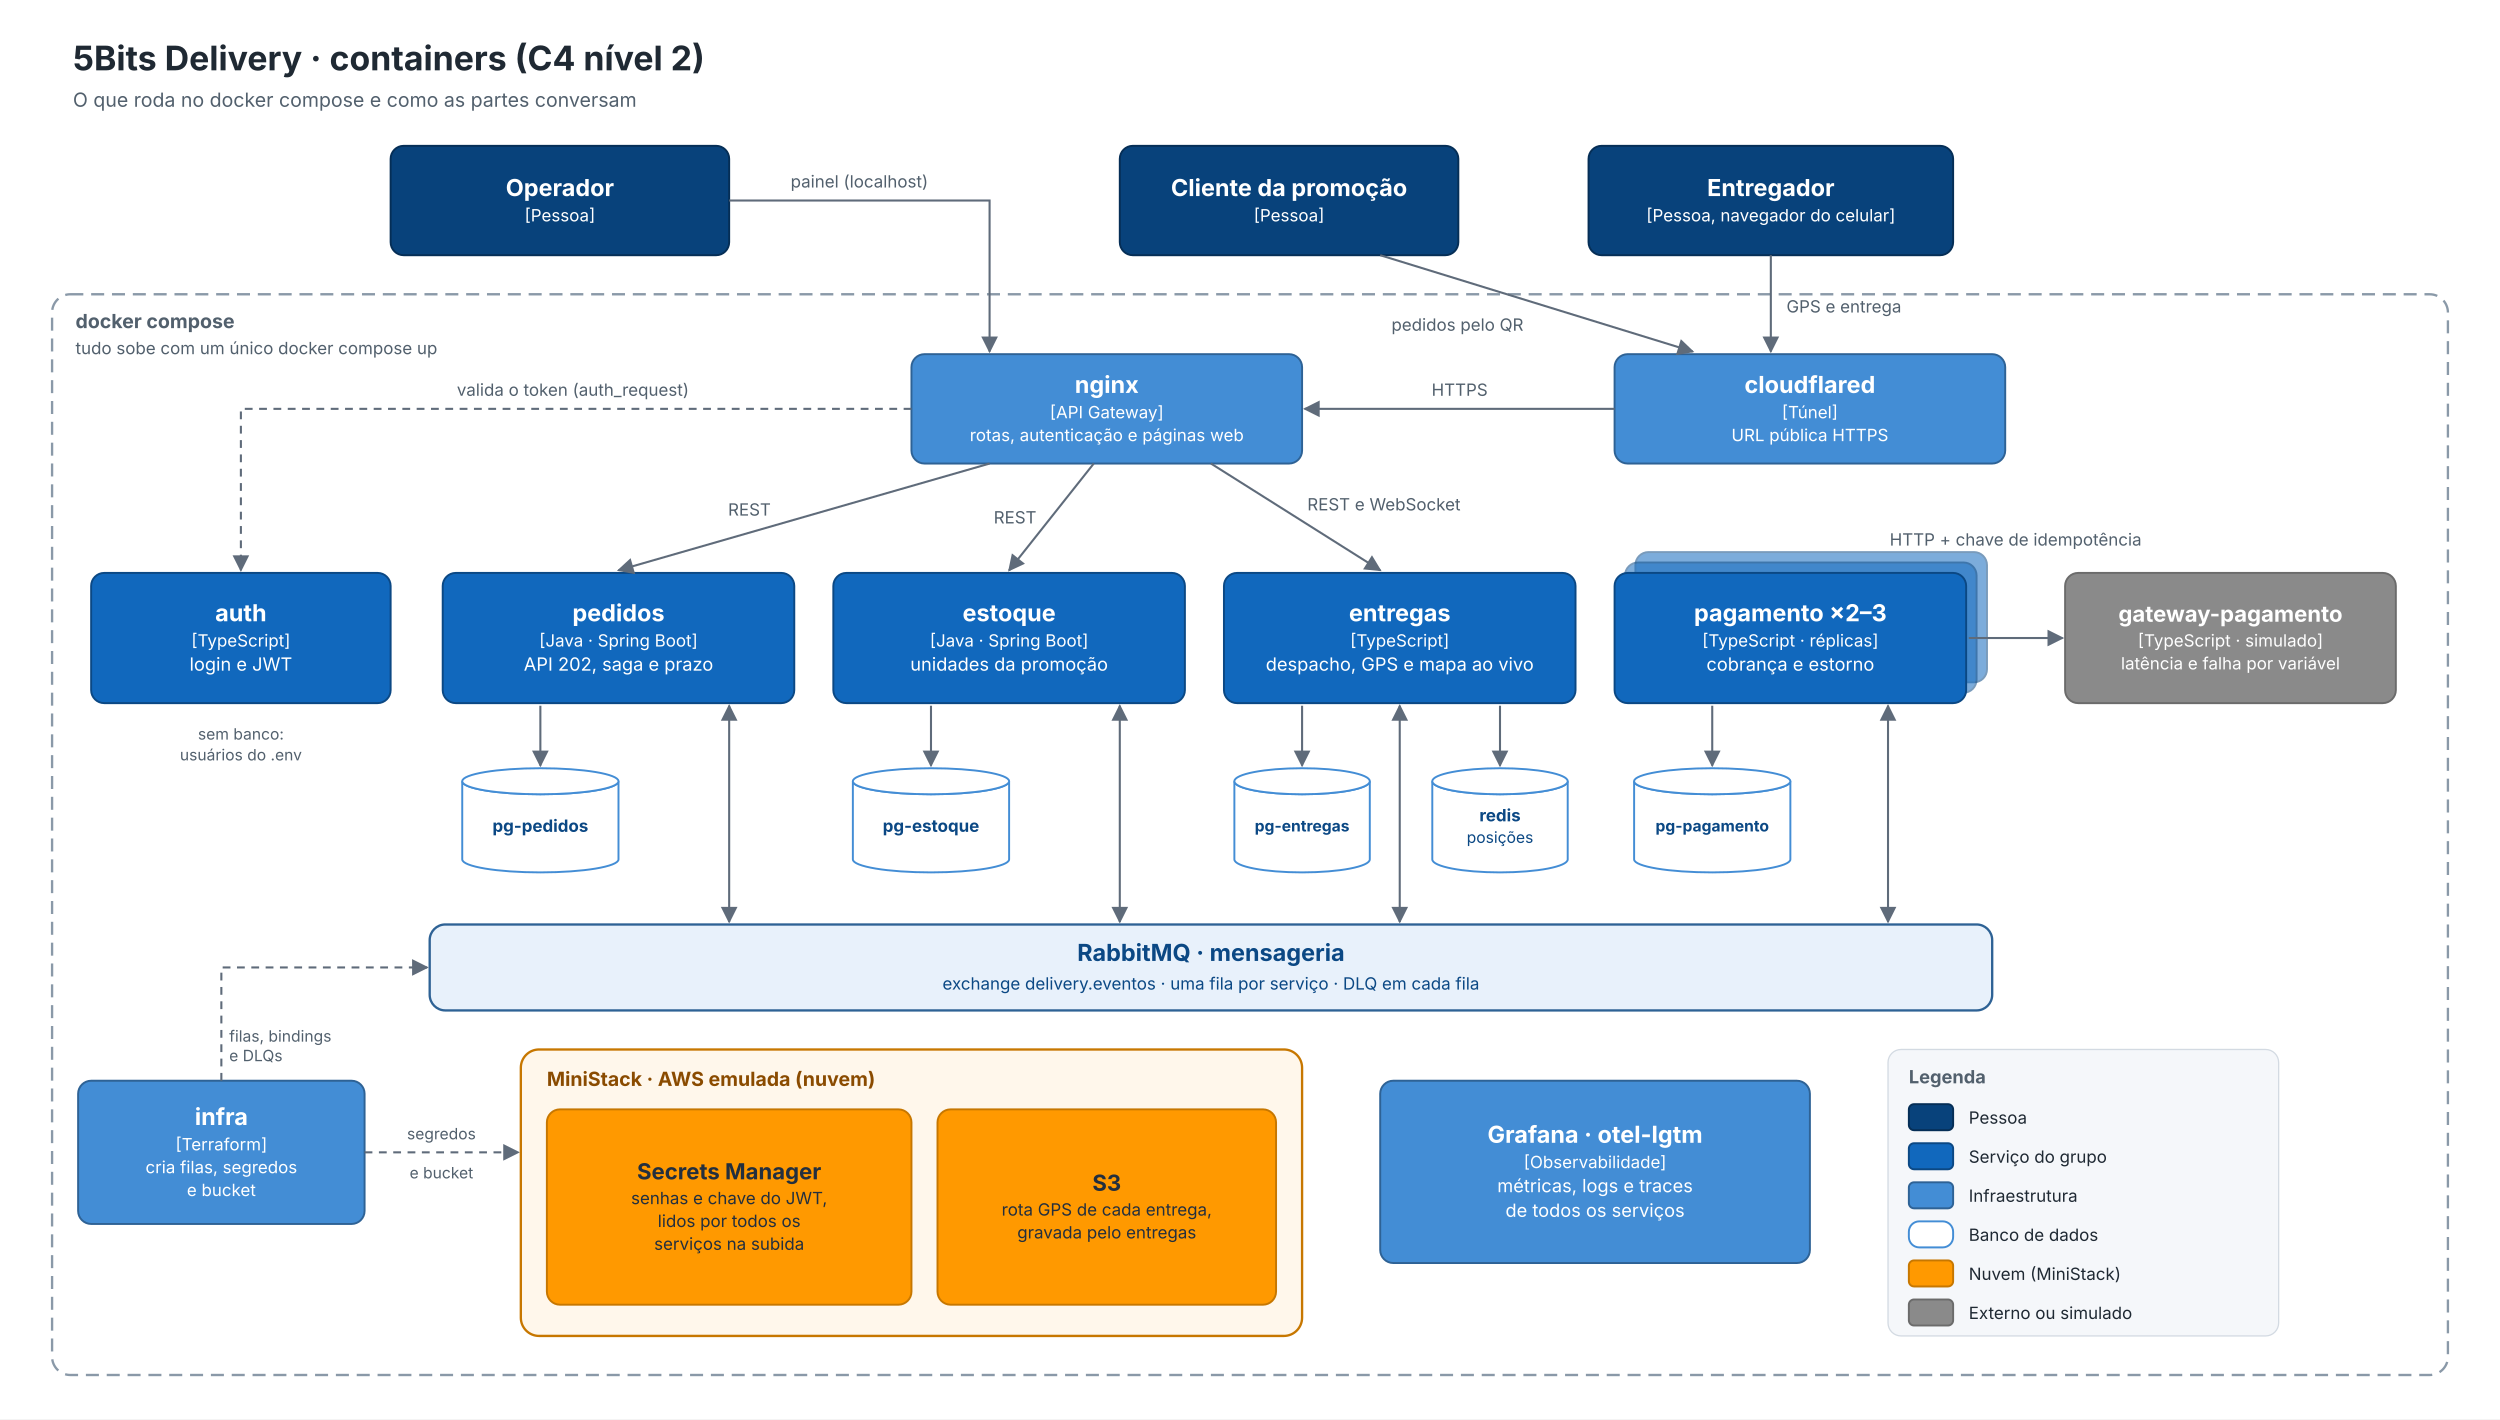
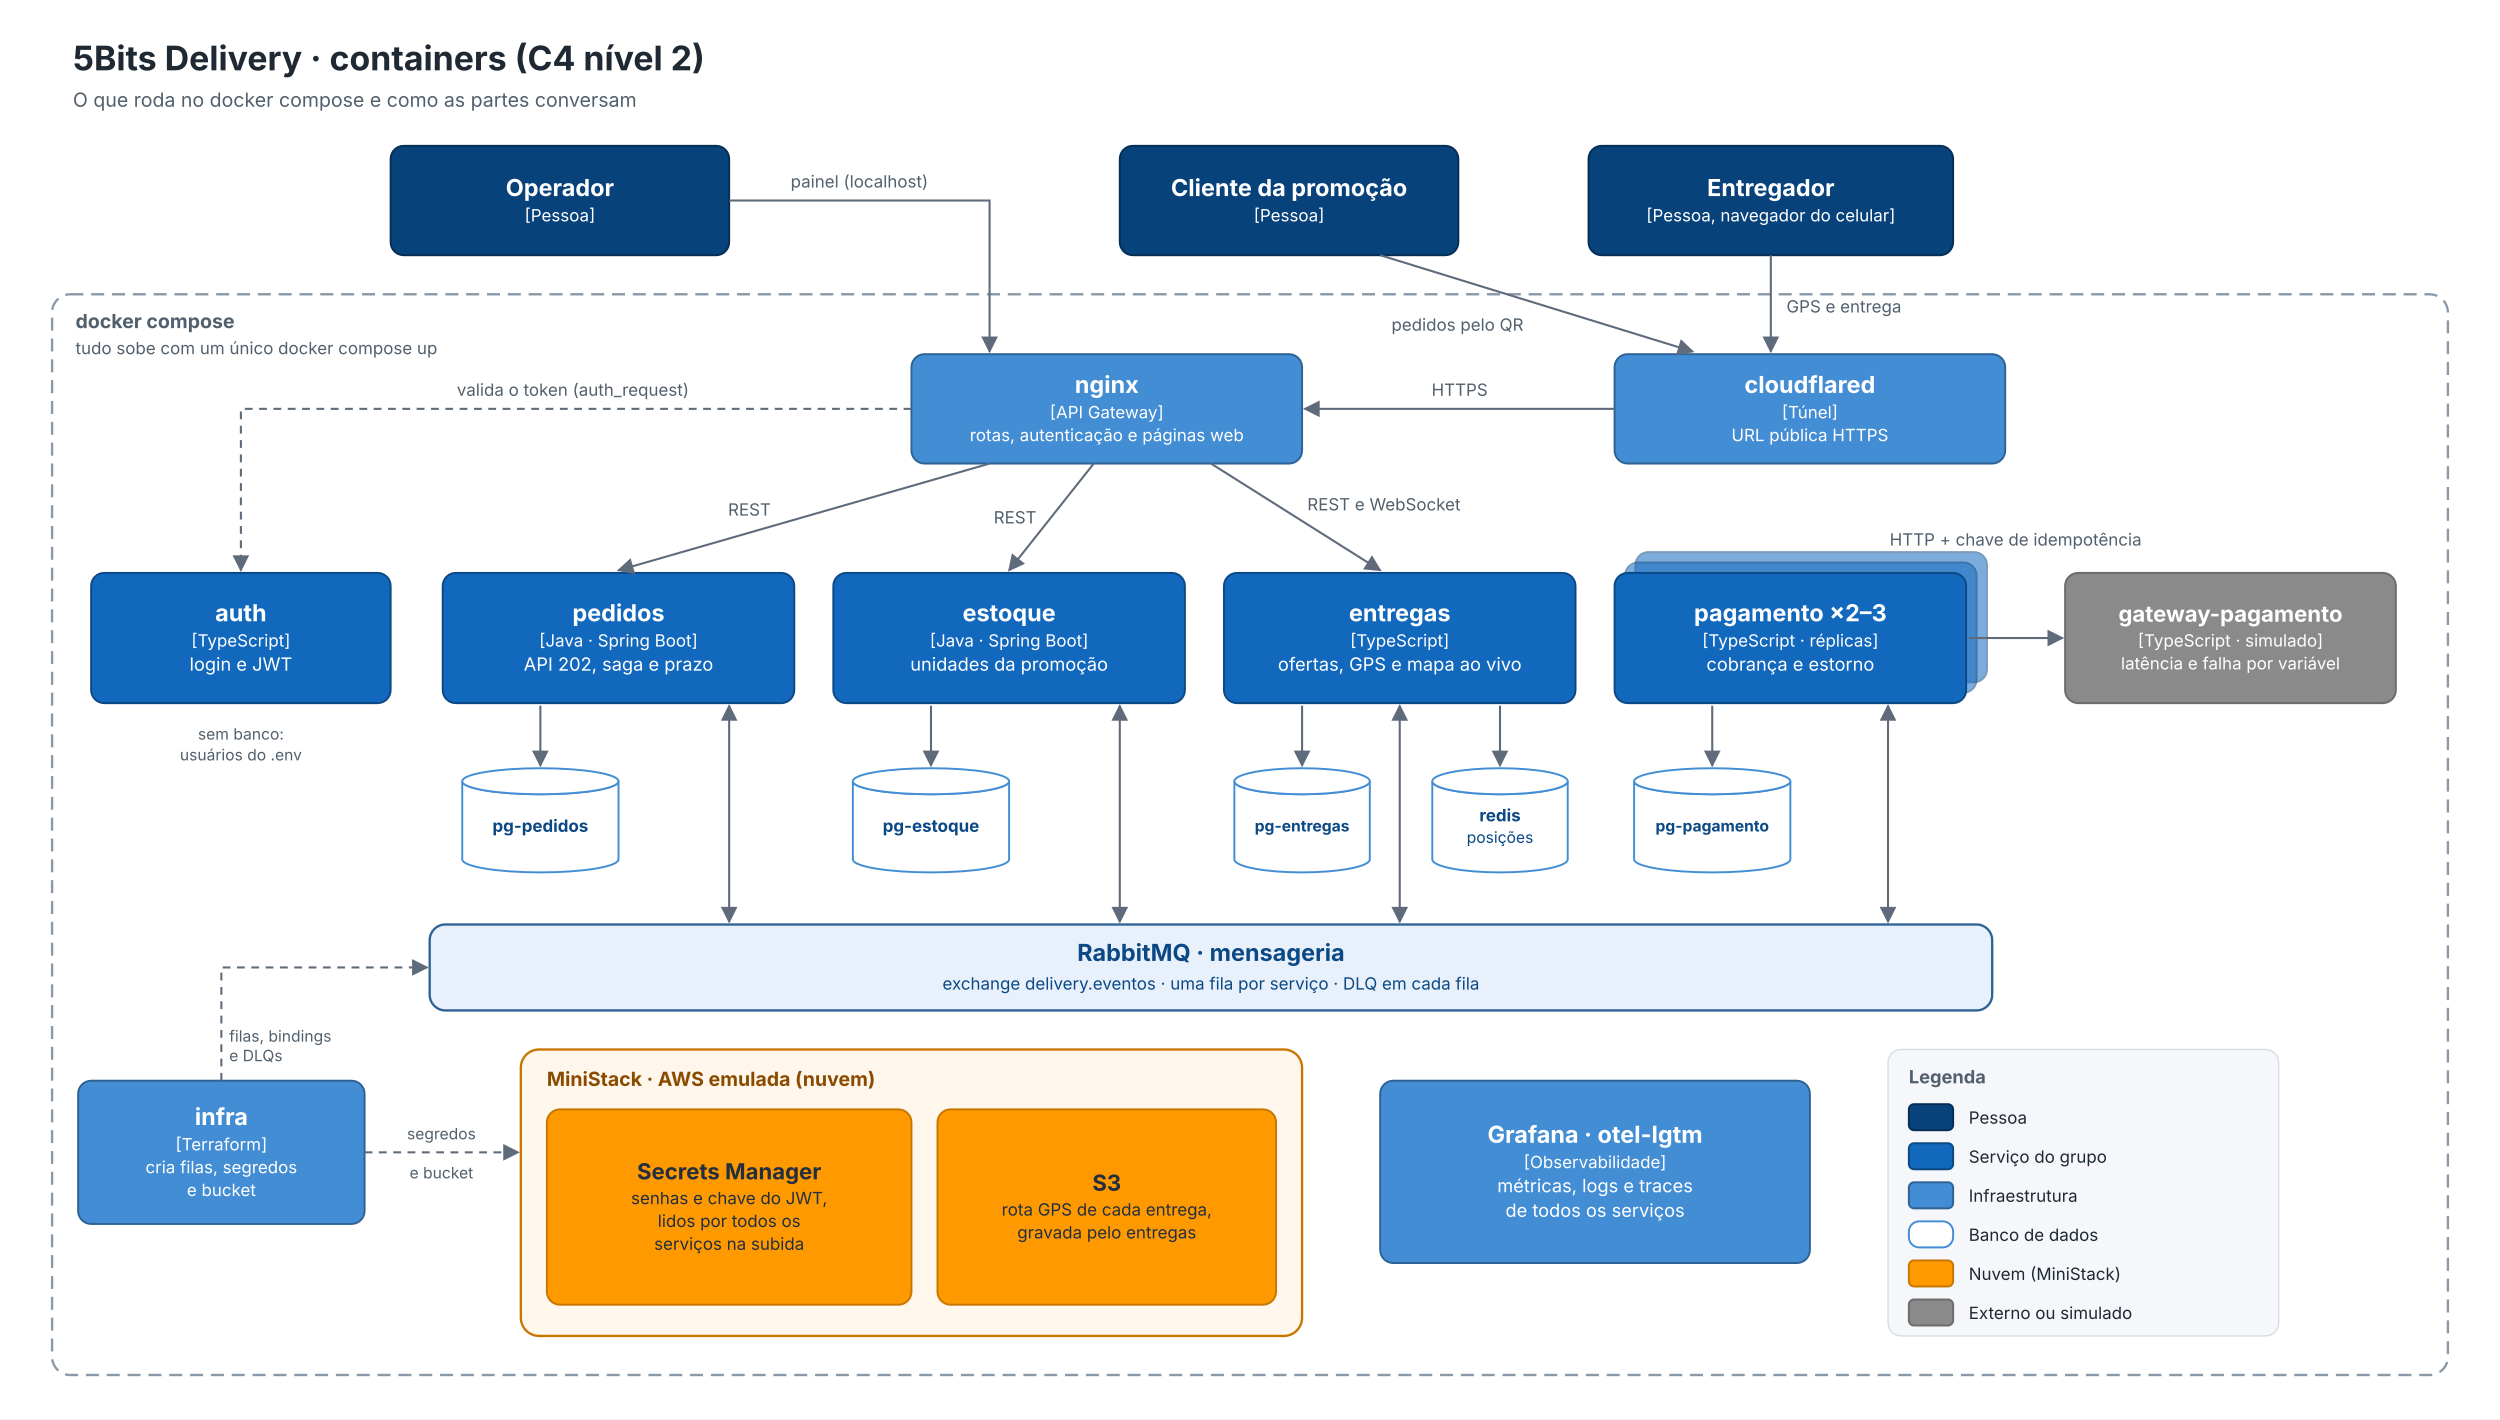
<svg xmlns="http://www.w3.org/2000/svg" width="1920" height="1090" viewBox="0 0 1920 1090">
  <defs>
    <marker id="seta" viewBox="0 0 10 10" refX="9" refY="5" markerWidth="8" markerHeight="8" orient="auto">
      <path d="M0,0 L10,5 L0,10 z" fill="#5f6b7a" />
    </marker>
    <marker id="seta-ini" viewBox="0 0 10 10" refX="1" refY="5" markerWidth="8" markerHeight="8" orient="auto">
      <path d="M10,0 L0,5 L10,10 z" fill="#5f6b7a" />
    </marker>
  </defs>
  <rect width="1920" height="1090" fill="#ffffff" />
  <text x="56" y="54" font-family="Inter, Arial, Helvetica, sans-serif" font-size="26" font-weight="700" fill="#1f2933" text-anchor="start">5Bits Delivery · containers (C4 nível 2)</text>
  <text x="56" y="82" font-family="Inter, Arial, Helvetica, sans-serif" font-size="15" font-weight="400" fill="#52606d" text-anchor="start">O que roda no docker compose e como as partes conversam</text>
  <rect x="300" y="112" width="260" height="84" rx="10" fill="#08427b" stroke="#052e56" stroke-width="1.5" />
  <text x="430.0" y="150.571" font-family="Inter, Arial, Helvetica, sans-serif" font-size="18" font-weight="700" fill="#ffffff" text-anchor="middle">Operador</text>
  <text x="430.0" y="170.011" font-family="Inter, Arial, Helvetica, sans-serif" font-size="13" font-weight="400" fill="#ffffff" text-anchor="middle">[Pessoa]</text>
  <rect x="860" y="112" width="260" height="84" rx="10" fill="#08427b" stroke="#052e56" stroke-width="1.5" />
  <text x="990.0" y="150.571" font-family="Inter, Arial, Helvetica, sans-serif" font-size="18" font-weight="700" fill="#ffffff" text-anchor="middle">Cliente da promoção</text>
  <text x="990.0" y="170.011" font-family="Inter, Arial, Helvetica, sans-serif" font-size="13" font-weight="400" fill="#ffffff" text-anchor="middle">[Pessoa]</text>
  <rect x="1220" y="112" width="280" height="84" rx="10" fill="#08427b" stroke="#052e56" stroke-width="1.5" />
  <text x="1360.0" y="150.571" font-family="Inter, Arial, Helvetica, sans-serif" font-size="18" font-weight="700" fill="#ffffff" text-anchor="middle">Entregador</text>
  <text x="1360.0" y="170.011" font-family="Inter, Arial, Helvetica, sans-serif" font-size="13" font-weight="400" fill="#ffffff" text-anchor="middle">[Pessoa, navegador do celular]</text>
  <rect x="40" y="226" width="1840" height="830" rx="14" fill="none" stroke="#8a99a8" stroke-width="1.8" stroke-dasharray="10 6" />
  <text x="58" y="252" font-family="Inter, Arial, Helvetica, sans-serif" font-size="15" font-weight="700" fill="#52606d" text-anchor="start">docker compose</text>
  <text x="58" y="272" font-family="Inter, Arial, Helvetica, sans-serif" font-size="13" font-weight="400" fill="#52606d" text-anchor="start">tudo sobe com um único docker compose up</text>
  <rect x="700" y="272" width="300" height="84" rx="10" fill="#438dd5" stroke="#2e6295" stroke-width="1.5" />
  <text x="850.0" y="301.796" font-family="Inter, Arial, Helvetica, sans-serif" font-size="18" font-weight="700" fill="#ffffff" text-anchor="middle">nginx</text>
  <text x="850.0" y="321.236" font-family="Inter, Arial, Helvetica, sans-serif" font-size="13" font-weight="400" fill="#ffffff" text-anchor="middle">[API Gateway]</text>
  <text x="850.0" y="338.786" font-family="Inter, Arial, Helvetica, sans-serif" font-size="13" font-weight="400" fill="#ffffff" text-anchor="middle">rotas, autenticação e páginas web</text>
  <rect x="1240" y="272" width="300" height="84" rx="10" fill="#438dd5" stroke="#2e6295" stroke-width="1.5" />
  <text x="1390.0" y="301.796" font-family="Inter, Arial, Helvetica, sans-serif" font-size="18" font-weight="700" fill="#ffffff" text-anchor="middle">cloudflared</text>
  <text x="1390.0" y="321.236" font-family="Inter, Arial, Helvetica, sans-serif" font-size="13" font-weight="400" fill="#ffffff" text-anchor="middle">[Túnel]</text>
  <text x="1390.0" y="338.786" font-family="Inter, Arial, Helvetica, sans-serif" font-size="13" font-weight="400" fill="#ffffff" text-anchor="middle">URL pública HTTPS</text>
  <rect x="70" y="440" width="230" height="100" rx="10" fill="#1168bd" stroke="#0b4884" stroke-width="1.5" />
  <text x="185.0" y="477.121" font-family="Inter, Arial, Helvetica, sans-serif" font-size="18" font-weight="700" fill="#ffffff" text-anchor="middle">auth</text>
  <text x="185.0" y="496.561" font-family="Inter, Arial, Helvetica, sans-serif" font-size="13" font-weight="400" fill="#ffffff" text-anchor="middle">[TypeScript]</text>
  <text x="185.0" y="515.083" font-family="Inter, Arial, Helvetica, sans-serif" font-size="14" font-weight="400" fill="#ffffff" text-anchor="middle">login e JWT</text>
  <rect x="340" y="440" width="270" height="100" rx="10" fill="#1168bd" stroke="#0b4884" stroke-width="1.5" />
  <text x="475.0" y="477.121" font-family="Inter, Arial, Helvetica, sans-serif" font-size="18" font-weight="700" fill="#ffffff" text-anchor="middle">pedidos</text>
  <text x="475.0" y="496.561" font-family="Inter, Arial, Helvetica, sans-serif" font-size="13" font-weight="400" fill="#ffffff" text-anchor="middle">[Java · Spring Boot]</text>
  <text x="475.0" y="515.083" font-family="Inter, Arial, Helvetica, sans-serif" font-size="14" font-weight="400" fill="#ffffff" text-anchor="middle">API 202, saga e prazo</text>
  <rect x="640" y="440" width="270" height="100" rx="10" fill="#1168bd" stroke="#0b4884" stroke-width="1.5" />
  <text x="775.0" y="477.121" font-family="Inter, Arial, Helvetica, sans-serif" font-size="18" font-weight="700" fill="#ffffff" text-anchor="middle">estoque</text>
  <text x="775.0" y="496.561" font-family="Inter, Arial, Helvetica, sans-serif" font-size="13" font-weight="400" fill="#ffffff" text-anchor="middle">[Java · Spring Boot]</text>
  <text x="775.0" y="515.083" font-family="Inter, Arial, Helvetica, sans-serif" font-size="14" font-weight="400" fill="#ffffff" text-anchor="middle">unidades da promoção</text>
  <rect x="940" y="440" width="270" height="100" rx="10" fill="#1168bd" stroke="#0b4884" stroke-width="1.5" />
  <text x="1075.0" y="477.121" font-family="Inter, Arial, Helvetica, sans-serif" font-size="18" font-weight="700" fill="#ffffff" text-anchor="middle">entregas</text>
  <text x="1075.0" y="496.561" font-family="Inter, Arial, Helvetica, sans-serif" font-size="13" font-weight="400" fill="#ffffff" text-anchor="middle">[TypeScript]</text>
-   <text x="1075.0" y="515.083" font-family="Inter, Arial, Helvetica, sans-serif" font-size="14" font-weight="400" fill="#ffffff" text-anchor="middle">despacho, GPS e mapa ao vivo</text>
+   <text x="1075.0" y="515.083" font-family="Inter, Arial, Helvetica, sans-serif" font-size="14" font-weight="400" fill="#ffffff" text-anchor="middle">ofertas, GPS e mapa ao vivo</text>
  <rect x="1256" y="424" width="270" height="100" rx="10" fill="#1168bd" stroke="#0b4884" stroke-width="1.5" opacity="0.55" />
  <rect x="1248" y="432" width="270" height="100" rx="10" fill="#1168bd" stroke="#0b4884" stroke-width="1.5" opacity="0.55" />
  <rect x="1240" y="440" width="270" height="100" rx="10" fill="#1168bd" stroke="#0b4884" stroke-width="1.5" />
  <text x="1375.0" y="477.121" font-family="Inter, Arial, Helvetica, sans-serif" font-size="18" font-weight="700" fill="#ffffff" text-anchor="middle">pagamento ×2–3</text>
  <text x="1375.0" y="496.561" font-family="Inter, Arial, Helvetica, sans-serif" font-size="13" font-weight="400" fill="#ffffff" text-anchor="middle">[TypeScript · réplicas]</text>
  <text x="1375.0" y="515.083" font-family="Inter, Arial, Helvetica, sans-serif" font-size="14" font-weight="400" fill="#ffffff" text-anchor="middle">cobrança e estorno</text>
  <rect x="1586" y="440" width="254" height="100" rx="10" fill="#8a8a8a" stroke="#6b6b6b" stroke-width="1.5" />
  <text x="1713.0" y="477.499" font-family="Inter, Arial, Helvetica, sans-serif" font-size="17" font-weight="700" fill="#ffffff" text-anchor="middle">gateway-pagamento</text>
  <text x="1713.0" y="496.561" font-family="Inter, Arial, Helvetica, sans-serif" font-size="13" font-weight="400" fill="#ffffff" text-anchor="middle">[TypeScript · simulado]</text>
  <text x="1713.0" y="514.111" font-family="Inter, Arial, Helvetica, sans-serif" font-size="13" font-weight="400" fill="#ffffff" text-anchor="middle">latência e falha por variável</text>
  <path d="M355,600 a60.0,10 0 0,0 120,0 v60 a60.0,10 0 0,1 -120,0 z" fill="#ffffff" stroke="#438dd5" stroke-width="1.5" />
  <ellipse cx="415.0" cy="600" rx="60.0" ry="10" fill="#ffffff" stroke="#438dd5" stroke-width="1.5" />
  <text x="415.0" y="638.861" font-family="Inter, Arial, Helvetica, sans-serif" font-size="13" font-weight="700" fill="#0b4884" text-anchor="middle">pg-pedidos</text>
  <path d="M655,600 a60.0,10 0 0,0 120,0 v60 a60.0,10 0 0,1 -120,0 z" fill="#ffffff" stroke="#438dd5" stroke-width="1.5" />
  <ellipse cx="715.0" cy="600" rx="60.0" ry="10" fill="#ffffff" stroke="#438dd5" stroke-width="1.5" />
  <text x="715.0" y="638.861" font-family="Inter, Arial, Helvetica, sans-serif" font-size="13" font-weight="700" fill="#0b4884" text-anchor="middle">pg-estoque</text>
  <path d="M948,600 a52.0,10 0 0,0 104,0 v60 a52.0,10 0 0,1 -104,0 z" fill="#ffffff" stroke="#438dd5" stroke-width="1.5" />
  <ellipse cx="1000.0" cy="600" rx="52.0" ry="10" fill="#ffffff" stroke="#438dd5" stroke-width="1.5" />
  <text x="1000.0" y="638.564" font-family="Inter, Arial, Helvetica, sans-serif" font-size="12" font-weight="700" fill="#0b4884" text-anchor="middle">pg-entregas</text>
  <path d="M1100,600 a52.0,10 0 0,0 104,0 v60 a52.0,10 0 0,1 -104,0 z" fill="#ffffff" stroke="#438dd5" stroke-width="1.5" />
  <ellipse cx="1152.0" cy="600" rx="52.0" ry="10" fill="#ffffff" stroke="#438dd5" stroke-width="1.5" />
  <text x="1152.0" y="630.761" font-family="Inter, Arial, Helvetica, sans-serif" font-size="13" font-weight="700" fill="#0b4884" text-anchor="middle">redis</text>
  <text x="1152.0" y="647.339" font-family="Inter, Arial, Helvetica, sans-serif" font-size="12" font-weight="400" fill="#0b4884" text-anchor="middle">posições</text>
  <path d="M1255,600 a60.0,10 0 0,0 120,0 v60 a60.0,10 0 0,1 -120,0 z" fill="#ffffff" stroke="#438dd5" stroke-width="1.5" />
  <ellipse cx="1315.0" cy="600" rx="60.0" ry="10" fill="#ffffff" stroke="#438dd5" stroke-width="1.5" />
  <text x="1315.0" y="638.564" font-family="Inter, Arial, Helvetica, sans-serif" font-size="12" font-weight="700" fill="#0b4884" text-anchor="middle">pg-pagamento</text>
  <text x="185" y="568" font-family="Inter, Arial, Helvetica, sans-serif" font-size="12" font-weight="400" fill="#52606d" text-anchor="middle">sem banco:</text>
  <text x="185" y="584" font-family="Inter, Arial, Helvetica, sans-serif" font-size="12" font-weight="400" fill="#52606d" text-anchor="middle">usuários do .env</text>
  <rect x="330" y="710" width="1200" height="66" rx="12" fill="#e8f1fb" stroke="#2e6295" stroke-width="1.8" />
  <text x="930" y="738" font-family="Inter, Arial, Helvetica, sans-serif" font-size="18" font-weight="700" fill="#0b4884" text-anchor="middle">RabbitMQ · mensageria</text>
  <text x="930" y="760" font-family="Inter, Arial, Helvetica, sans-serif" font-size="13" font-weight="400" fill="#0b4884" text-anchor="middle">exchange delivery.eventos · uma fila por serviço · DLQ em cada fila</text>
  <path d="M560,542 L560,708" fill="none" stroke="#5f6b7a" stroke-width="1.6" marker-start="url(#seta-ini)" marker-end="url(#seta)" />
  <path d="M860,542 L860,708" fill="none" stroke="#5f6b7a" stroke-width="1.6" marker-start="url(#seta-ini)" marker-end="url(#seta)" />
  <path d="M1075,542 L1075,708" fill="none" stroke="#5f6b7a" stroke-width="1.6" marker-start="url(#seta-ini)" marker-end="url(#seta)" />
  <path d="M1450,542 L1450,708" fill="none" stroke="#5f6b7a" stroke-width="1.6" marker-start="url(#seta-ini)" marker-end="url(#seta)" />
  <path d="M415,542 L415,588" fill="none" stroke="#5f6b7a" stroke-width="1.6" marker-end="url(#seta)" />
  <path d="M715,542 L715,588" fill="none" stroke="#5f6b7a" stroke-width="1.6" marker-end="url(#seta)" />
  <path d="M1000,542 L1000,588" fill="none" stroke="#5f6b7a" stroke-width="1.6" marker-end="url(#seta)" />
  <path d="M1152,542 L1152,588" fill="none" stroke="#5f6b7a" stroke-width="1.6" marker-end="url(#seta)" />
  <path d="M1315,542 L1315,588" fill="none" stroke="#5f6b7a" stroke-width="1.6" marker-end="url(#seta)" />
  <path d="M560,154 L760,154 L760,270" fill="none" stroke="#5f6b7a" stroke-width="1.6" marker-end="url(#seta)" />
  <text x="660" y="144" font-family="Inter, Arial, Helvetica, sans-serif" font-size="13" font-weight="400" fill="#52606d" text-anchor="middle">painel (localhost)</text>
  <path d="M1060,196 L1300,270" fill="none" stroke="#5f6b7a" stroke-width="1.6" marker-end="url(#seta)" />
  <text x="1170" y="254" font-family="Inter, Arial, Helvetica, sans-serif" font-size="13" font-weight="400" fill="#52606d" text-anchor="end">pedidos pelo QR</text>
  <path d="M1360,196 L1360,270" fill="none" stroke="#5f6b7a" stroke-width="1.6" marker-end="url(#seta)" />
  <text x="1372" y="240" font-family="Inter, Arial, Helvetica, sans-serif" font-size="13" font-weight="400" fill="#52606d" text-anchor="start">GPS e entrega</text>
  <path d="M1240,314 L1002,314" fill="none" stroke="#5f6b7a" stroke-width="1.6" marker-end="url(#seta)" />
  <text x="1121" y="304" font-family="Inter, Arial, Helvetica, sans-serif" font-size="13" font-weight="400" fill="#52606d" text-anchor="middle">HTTPS</text>
  <path d="M700,314 L185,314 L185,438" fill="none" stroke="#5f6b7a" stroke-width="1.6" stroke-dasharray="6 5" marker-end="url(#seta)" />
  <text x="440" y="304" font-family="Inter, Arial, Helvetica, sans-serif" font-size="13" font-weight="400" fill="#52606d" text-anchor="middle">valida o token (auth_request)</text>
  <path d="M760,356 L475,438" fill="none" stroke="#5f6b7a" stroke-width="1.6" marker-end="url(#seta)" />
  <text x="592" y="396" font-family="Inter, Arial, Helvetica, sans-serif" font-size="13" font-weight="400" fill="#52606d" text-anchor="end">REST</text>
  <path d="M840,356 L775,438" fill="none" stroke="#5f6b7a" stroke-width="1.6" marker-end="url(#seta)" />
  <text x="796" y="402" font-family="Inter, Arial, Helvetica, sans-serif" font-size="13" font-weight="400" fill="#52606d" text-anchor="end">REST</text>
  <path d="M930,356 L1060,438" fill="none" stroke="#5f6b7a" stroke-width="1.6" marker-end="url(#seta)" />
  <text x="1004" y="392" font-family="Inter, Arial, Helvetica, sans-serif" font-size="13" font-weight="400" fill="#52606d" text-anchor="start">REST e WebSocket</text>
  <path d="M1512,490 L1584,490" fill="none" stroke="#5f6b7a" stroke-width="1.6" marker-end="url(#seta)" />
  <text x="1548" y="419" font-family="Inter, Arial, Helvetica, sans-serif" font-size="13" font-weight="400" fill="#52606d" text-anchor="middle">HTTP + chave de idempotência</text>
  <rect x="60" y="830" width="220" height="110" rx="10" fill="#438dd5" stroke="#2e6295" stroke-width="1.5" />
  <text x="170.0" y="864.021" font-family="Inter, Arial, Helvetica, sans-serif" font-size="18" font-weight="700" fill="#ffffff" text-anchor="middle">infra</text>
  <text x="170.0" y="883.461" font-family="Inter, Arial, Helvetica, sans-serif" font-size="13" font-weight="400" fill="#ffffff" text-anchor="middle">[Terraform]</text>
  <text x="170.0" y="901.011" font-family="Inter, Arial, Helvetica, sans-serif" font-size="13" font-weight="400" fill="#ffffff" text-anchor="middle">cria filas, segredos</text>
  <text x="170.0" y="918.561" font-family="Inter, Arial, Helvetica, sans-serif" font-size="13" font-weight="400" fill="#ffffff" text-anchor="middle">e bucket</text>
  <path d="M170,830 L170,743 L328,743" fill="none" stroke="#5f6b7a" stroke-width="1.6" stroke-dasharray="6 5" marker-end="url(#seta)" />
  <text x="176" y="800" font-family="Inter, Arial, Helvetica, sans-serif" font-size="12" font-weight="400" fill="#52606d" text-anchor="start">filas, bindings</text>
  <text x="176" y="815" font-family="Inter, Arial, Helvetica, sans-serif" font-size="12" font-weight="400" fill="#52606d" text-anchor="start">e DLQs</text>
  <path d="M280,885 L398,885" fill="none" stroke="#5f6b7a" stroke-width="1.6" stroke-dasharray="6 5" marker-end="url(#seta)" />
  <text x="339" y="875" font-family="Inter, Arial, Helvetica, sans-serif" font-size="12" font-weight="400" fill="#52606d" text-anchor="middle">segredos</text>
  <text x="339" y="905" font-family="Inter, Arial, Helvetica, sans-serif" font-size="12" font-weight="400" fill="#52606d" text-anchor="middle">e bucket</text>
  <rect x="400" y="806" width="600" height="220" rx="14" fill="#fff7eb" stroke="#c77700" stroke-width="1.8" />
  <text x="420" y="834" font-family="Inter, Arial, Helvetica, sans-serif" font-size="15" font-weight="700" fill="#8a4b00" text-anchor="start">MiniStack · AWS emulada (nuvem)</text>
  <rect x="420" y="852" width="280" height="150" rx="10" fill="#ff9900" stroke="#c77700" stroke-width="1.5" />
  <text x="560.0" y="905.724" font-family="Inter, Arial, Helvetica, sans-serif" font-size="17" font-weight="700" fill="#232f3e" text-anchor="middle">Secrets Manager</text>
  <text x="560.0" y="924.786" font-family="Inter, Arial, Helvetica, sans-serif" font-size="13" font-weight="400" fill="#232f3e" text-anchor="middle">senhas e chave do JWT,</text>
  <text x="560.0" y="942.336" font-family="Inter, Arial, Helvetica, sans-serif" font-size="13" font-weight="400" fill="#232f3e" text-anchor="middle">lidos por todos os</text>
  <text x="560.0" y="959.886" font-family="Inter, Arial, Helvetica, sans-serif" font-size="13" font-weight="400" fill="#232f3e" text-anchor="middle">serviços na subida</text>
  <rect x="720" y="852" width="260" height="150" rx="10" fill="#ff9900" stroke="#c77700" stroke-width="1.5" />
  <text x="850.0" y="914.499" font-family="Inter, Arial, Helvetica, sans-serif" font-size="17" font-weight="700" fill="#232f3e" text-anchor="middle">S3</text>
  <text x="850.0" y="933.561" font-family="Inter, Arial, Helvetica, sans-serif" font-size="13" font-weight="400" fill="#232f3e" text-anchor="middle">rota GPS de cada entrega,</text>
  <text x="850.0" y="951.111" font-family="Inter, Arial, Helvetica, sans-serif" font-size="13" font-weight="400" fill="#232f3e" text-anchor="middle">gravada pelo entregas</text>
  <rect x="1060" y="830" width="330" height="140" rx="10" fill="#438dd5" stroke="#2e6295" stroke-width="1.5" />
  <text x="1225.0" y="877.671" font-family="Inter, Arial, Helvetica, sans-serif" font-size="18" font-weight="700" fill="#ffffff" text-anchor="middle">Grafana · otel-lgtm</text>
  <text x="1225.0" y="897.111" font-family="Inter, Arial, Helvetica, sans-serif" font-size="13" font-weight="400" fill="#ffffff" text-anchor="middle">[Observabilidade]</text>
  <text x="1225.0" y="915.633" font-family="Inter, Arial, Helvetica, sans-serif" font-size="14" font-weight="400" fill="#ffffff" text-anchor="middle">métricas, logs e traces</text>
  <text x="1225.0" y="934.533" font-family="Inter, Arial, Helvetica, sans-serif" font-size="14" font-weight="400" fill="#ffffff" text-anchor="middle">de todos os serviços</text>
  <rect x="1450" y="806" width="300" height="220" rx="10" fill="#f5f7fa" stroke="#d3dae2" />
  <text x="1466" y="832" font-family="Inter, Arial, Helvetica, sans-serif" font-size="14" font-weight="700" fill="#52606d" text-anchor="start">Legenda</text>
  <rect x="1466" y="848" width="34" height="20" rx="4" fill="#08427b" stroke="#052e56" stroke-width="1.5" />
  <text x="1512" y="863" font-family="Inter, Arial, Helvetica, sans-serif" font-size="13" font-weight="400" fill="#1f2933" text-anchor="start">Pessoa</text>
  <rect x="1466" y="878" width="34" height="20" rx="4" fill="#1168bd" stroke="#0b4884" stroke-width="1.5" />
  <text x="1512" y="893" font-family="Inter, Arial, Helvetica, sans-serif" font-size="13" font-weight="400" fill="#1f2933" text-anchor="start">Serviço do grupo</text>
  <rect x="1466" y="908" width="34" height="20" rx="4" fill="#438dd5" stroke="#2e6295" stroke-width="1.5" />
  <text x="1512" y="923" font-family="Inter, Arial, Helvetica, sans-serif" font-size="13" font-weight="400" fill="#1f2933" text-anchor="start">Infraestrutura</text>
  <rect x="1466" y="938" width="34" height="20" rx="8" fill="#ffffff" stroke="#438dd5" stroke-width="1.5" />
  <text x="1512" y="953" font-family="Inter, Arial, Helvetica, sans-serif" font-size="13" font-weight="400" fill="#1f2933" text-anchor="start">Banco de dados</text>
  <rect x="1466" y="968" width="34" height="20" rx="4" fill="#ff9900" stroke="#c77700" stroke-width="1.5" />
  <text x="1512" y="983" font-family="Inter, Arial, Helvetica, sans-serif" font-size="13" font-weight="400" fill="#1f2933" text-anchor="start">Nuvem (MiniStack)</text>
  <rect x="1466" y="998" width="34" height="20" rx="4" fill="#8a8a8a" stroke="#6b6b6b" stroke-width="1.5" />
  <text x="1512" y="1013" font-family="Inter, Arial, Helvetica, sans-serif" font-size="13" font-weight="400" fill="#1f2933" text-anchor="start">Externo ou simulado</text>
</svg>
